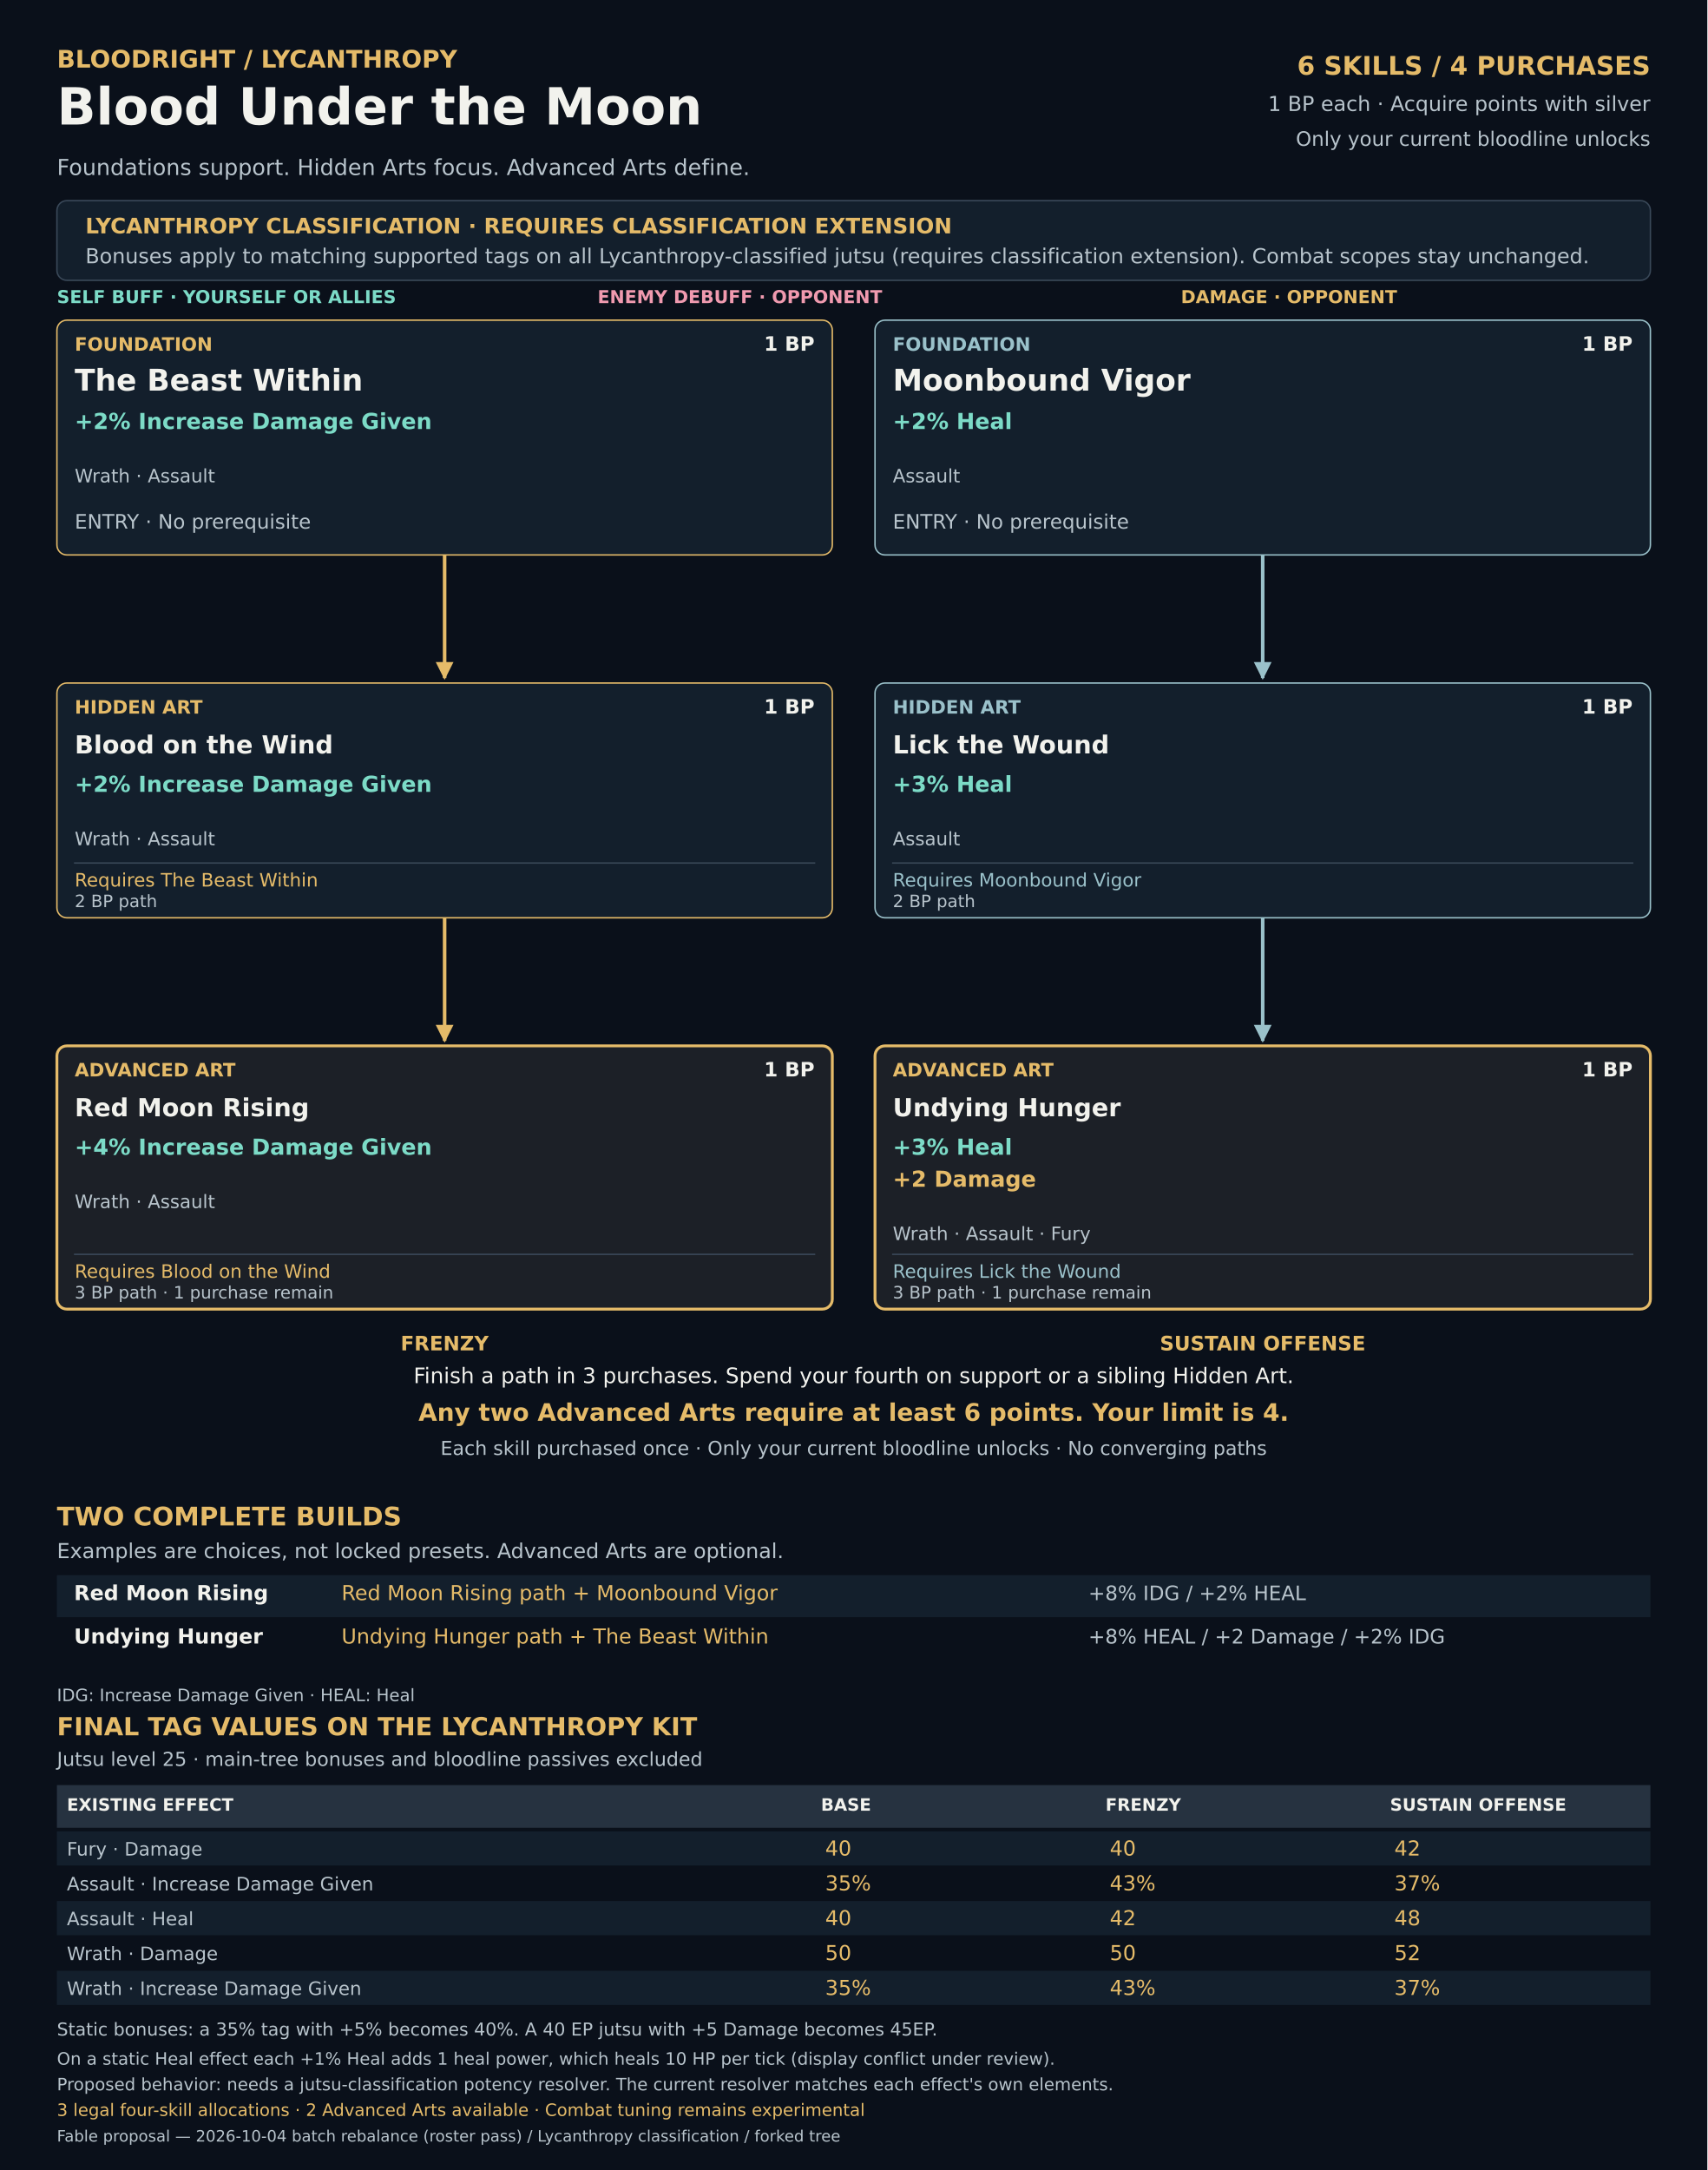
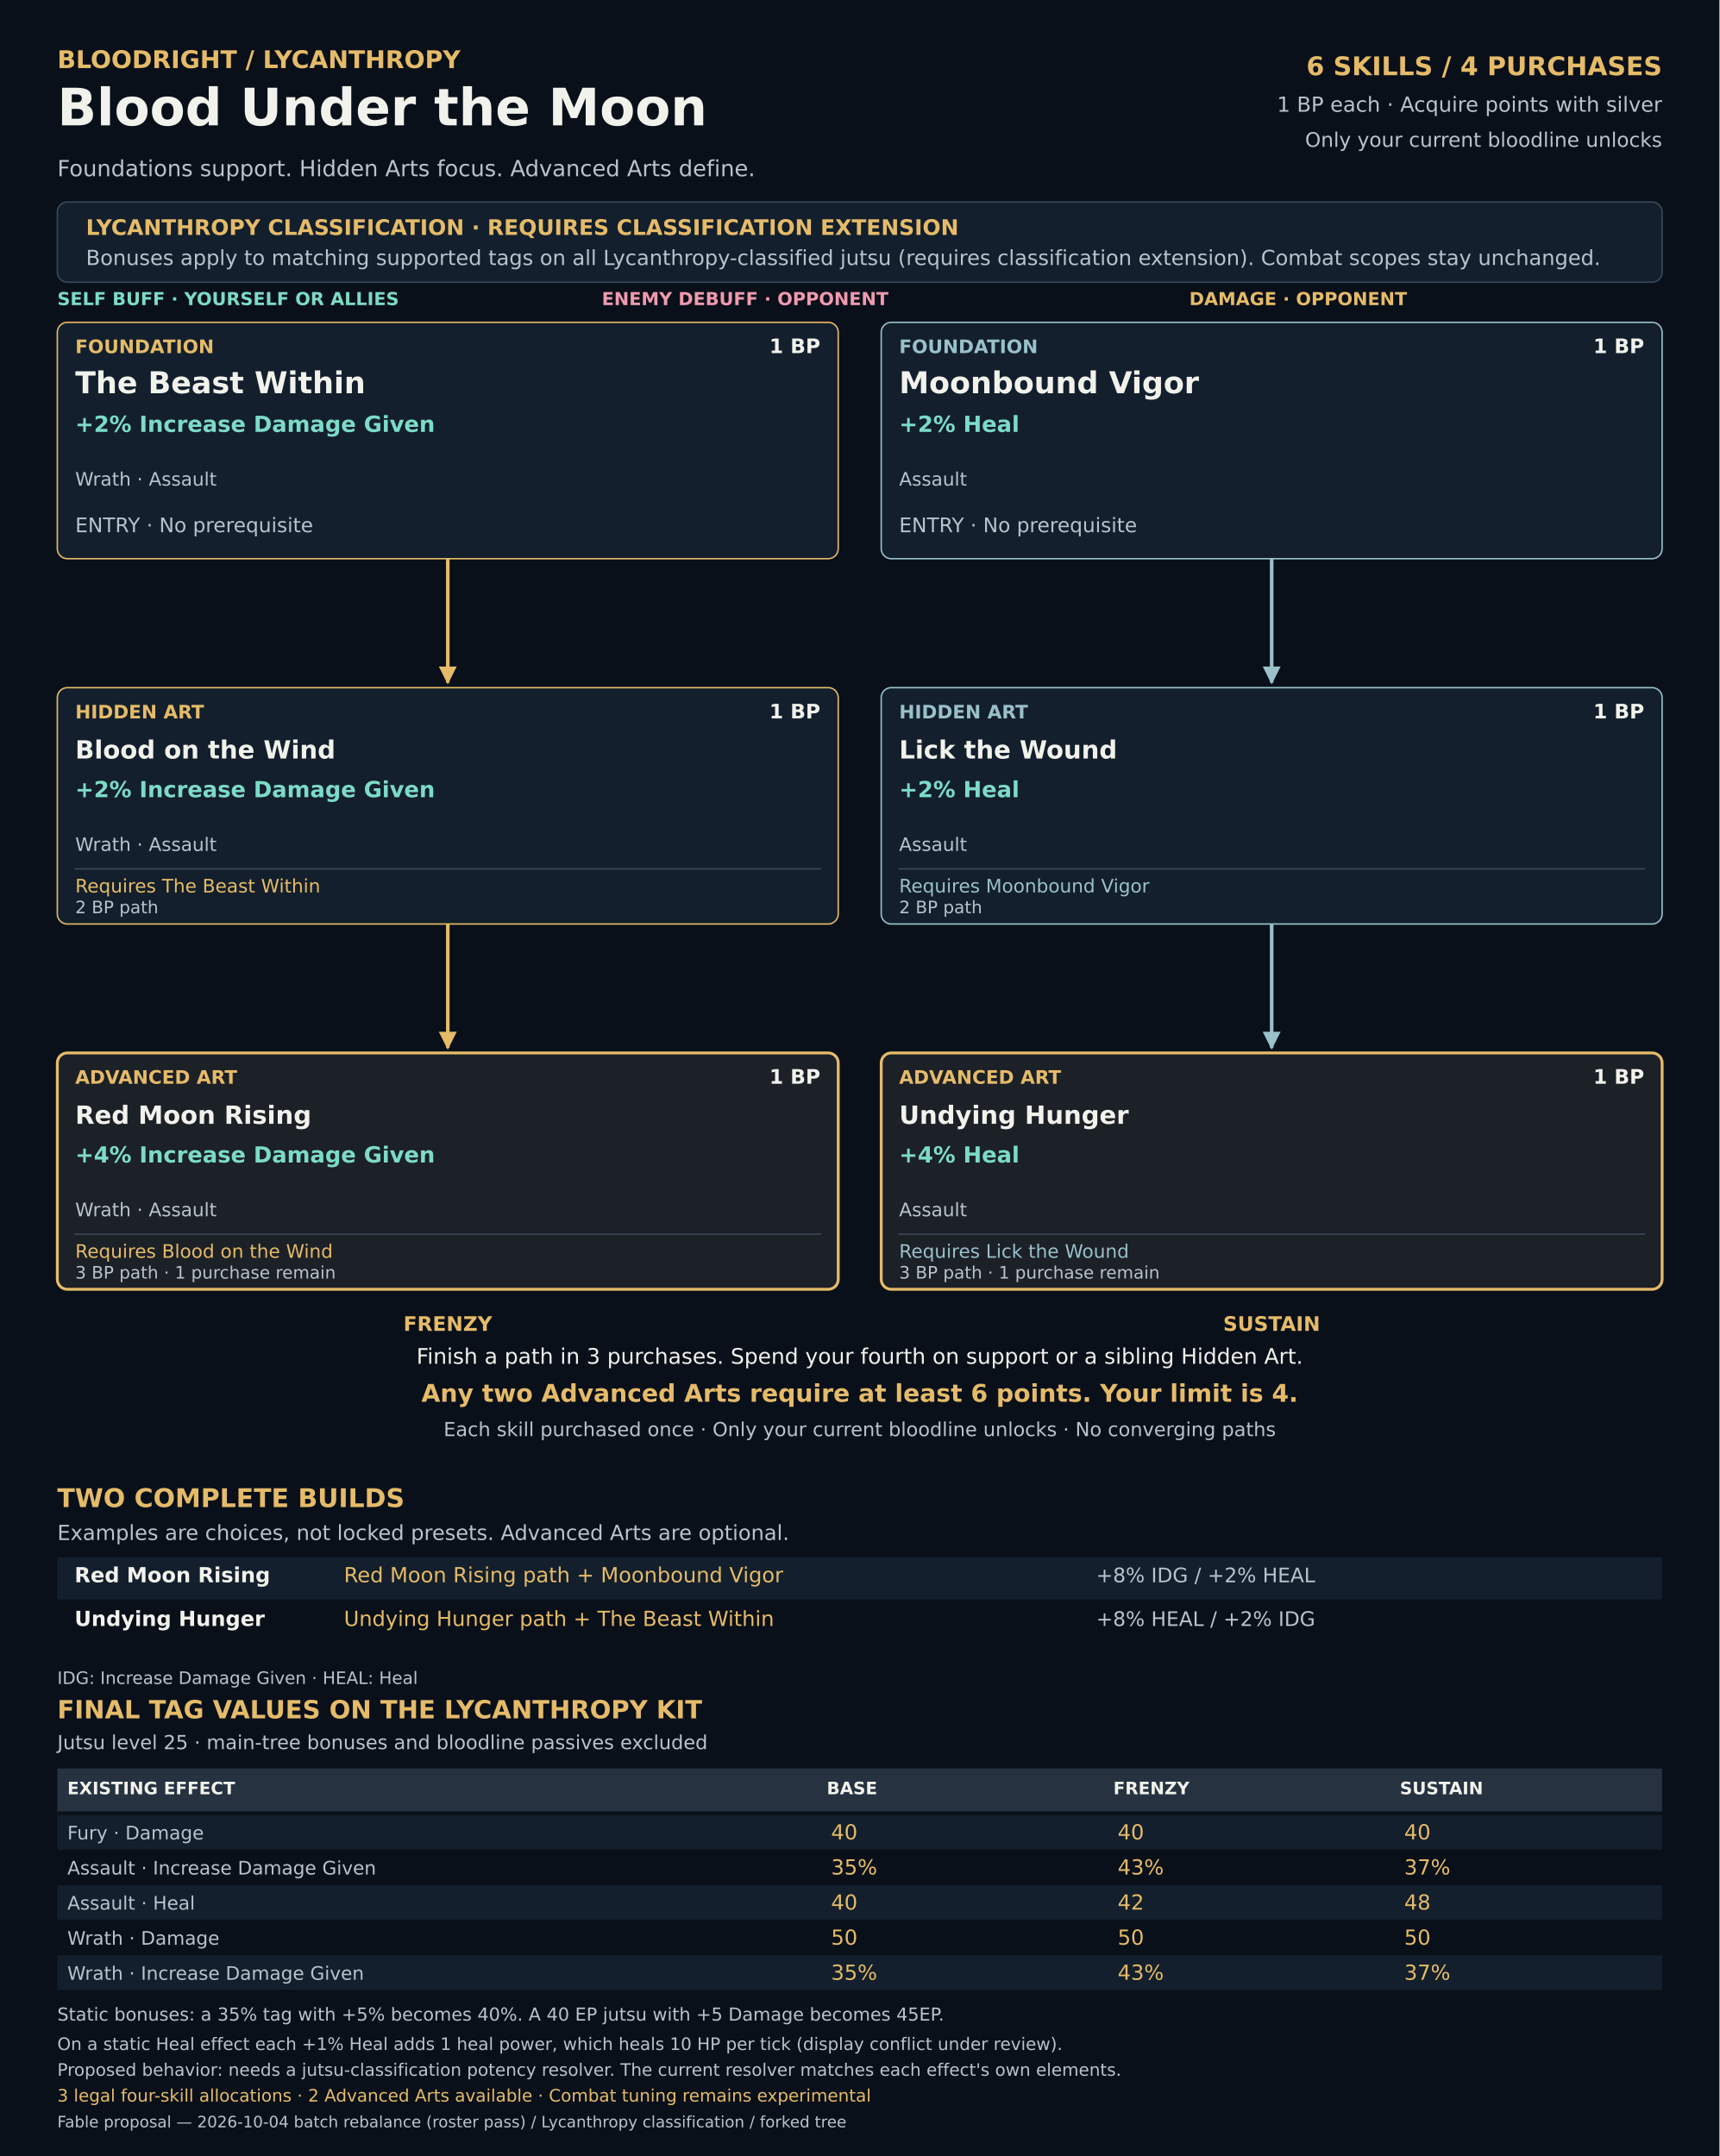
- <svg xmlns="http://www.w3.org/2000/svg" width="2400" height="3050" viewBox="0 0 2400 3050" role="img" aria-labelledby="title desc">
+ <svg xmlns="http://www.w3.org/2000/svg" width="2400" height="3010" viewBox="0 0 2400 3010" role="img" aria-labelledby="title desc">
  <defs>
    <marker id="arrow-0" viewBox="0 0 10 10" refX="9" refY="5" markerWidth="5" markerHeight="5" orient="auto">
      <path d="M0 0L10 5L0 10Z" fill="#e5bb69" />
    </marker>
    <marker id="arrow-1" viewBox="0 0 10 10" refX="9" refY="5" markerWidth="5" markerHeight="5" orient="auto">
      <path d="M0 0L10 5L0 10Z" fill="#9ac1ca" />
    </marker>
    <marker id="arrow-2" viewBox="0 0 10 10" refX="9" refY="5" markerWidth="5" markerHeight="5" orient="auto">
      <path d="M0 0L10 5L0 10Z" fill="#b8d98d" />
    </marker>
    <marker id="arrow-3" viewBox="0 0 10 10" refX="9" refY="5" markerWidth="5" markerHeight="5" orient="auto">
      <path d="M0 0L10 5L0 10Z" fill="#d9a6e0" />
    </marker>
  </defs>
  <g font-family="DejaVu Sans, sans-serif">
-     <rect x="0" y="0" width="2400" height="3050" rx="0" fill="#0a101a" />
+     <rect x="0" y="0" width="2400" height="3010" rx="0" fill="#0a101a" />
    <text x="80" y="95" font-size="34" font-weight="700" fill="#e5bb69" text-anchor="start">BLOODRIGHT / LYCANTHROPY</text>
    <text x="80" y="175" font-size="72" font-weight="700" fill="#f2f2ed" text-anchor="start">Blood Under the Moon</text>
    <text x="80" y="246" font-size="31" font-weight="400" fill="#b8c4cc" text-anchor="start">Foundations support. Hidden Arts focus. Advanced Arts define.</text>
    <text x="2320" y="105" font-size="36" font-weight="700" fill="#e5bb69" text-anchor="end">6 SKILLS  /  4 PURCHASES</text>
    <text x="2320" y="156" font-size="29" font-weight="400" fill="#b8c4cc" text-anchor="end">1 BP each · Acquire points with silver</text>
    <text x="2320" y="205" font-size="28" font-weight="400" fill="#b8c4cc" text-anchor="end">Only your current bloodline unlocks</text>
    <rect x="80" y="282" width="2240" height="112" rx="14" fill="#131f2c" stroke="#394858" stroke-width="2" />
    <text x="120" y="328" font-size="30" font-weight="700" fill="#e5bb69" text-anchor="start">LYCANTHROPY CLASSIFICATION · REQUIRES CLASSIFICATION EXTENSION</text>
    <text x="120" y="370" font-size="29" font-weight="400" fill="#b8c4cc" text-anchor="start">Bonuses apply to matching supported tags on all Lycanthropy-classified jutsu (requires classification extension). Combat scopes stay unchanged.</text>
    <text x="80" y="426" font-size="25" font-weight="700" fill="#7cdbc7" text-anchor="start">SELF BUFF · YOURSELF OR ALLIES</text>
    <text x="840" y="426" font-size="25" font-weight="700" fill="#f09aaf" text-anchor="start">ENEMY DEBUFF · OPPONENT</text>
    <text x="1660" y="426" font-size="25" font-weight="700" fill="#e5bb69" text-anchor="start">DAMAGE · OPPONENT</text>
    <path id="edge-04-05" data-from="04" data-to="05" d="M625 1290 V1463" fill="none" stroke="#e5bb69" stroke-width="5" stroke-linejoin="round" marker-end="url(#arrow-0)" />
    <path id="edge-01-04" data-from="01" data-to="04" d="M625 780 V953" fill="none" stroke="#e5bb69" stroke-width="5" stroke-linejoin="round" marker-end="url(#arrow-0)" />
    <path id="edge-07-08" data-from="07" data-to="08" d="M1775 1290 V1463" fill="none" stroke="#9ac1ca" stroke-width="5" stroke-linejoin="round" marker-end="url(#arrow-1)" />
    <path id="edge-06-07" data-from="06" data-to="07" d="M1775 780 V953" fill="none" stroke="#9ac1ca" stroke-width="5" stroke-linejoin="round" marker-end="url(#arrow-1)" />
    <g id="node-01" data-cost="1" data-prerequisites="" data-potency-classification="Lycanthropy">
      <rect x="80" y="450" width="1090" height="330" rx="14" fill="#131f2c" stroke="#e5bb69" stroke-width="2" />
      <text x="105.0" y="493" font-size="26" font-weight="700" fill="#e5bb69" text-anchor="start">FOUNDATION</text>
      <text x="1145.0" y="493" font-size="28" font-weight="700" fill="#f2f2ed" text-anchor="end">1 BP</text>
      <text x="105.0" y="549" font-size="42" font-weight="700" fill="#f2f2ed" text-anchor="start">The Beast Within</text>
      <text x="105.0" y="603" font-size="31" font-weight="700" fill="#7cdbc7" text-anchor="start">+2% Increase Damage Given</text>
      <text x="105.0" y="678" font-size="26" font-weight="400" fill="#b8c4cc" text-anchor="start">Wrath · Assault</text>
      <text x="105.0" y="743" font-size="28" font-weight="400" fill="#b8c4cc" text-anchor="start">ENTRY · No prerequisite</text>
    </g>
    <g id="node-06" data-cost="1" data-prerequisites="" data-potency-classification="Lycanthropy">
      <rect x="1230" y="450" width="1090" height="330" rx="14" fill="#131f2c" stroke="#9ac1ca" stroke-width="2" />
      <text x="1255.0" y="493" font-size="26" font-weight="700" fill="#9ac1ca" text-anchor="start">FOUNDATION</text>
      <text x="2295.0" y="493" font-size="28" font-weight="700" fill="#f2f2ed" text-anchor="end">1 BP</text>
      <text x="1255.0" y="549" font-size="42" font-weight="700" fill="#f2f2ed" text-anchor="start">Moonbound Vigor</text>
      <text x="1255.0" y="603" font-size="31" font-weight="700" fill="#7cdbc7" text-anchor="start">+2% Heal</text>
      <text x="1255.0" y="678" font-size="26" font-weight="400" fill="#b8c4cc" text-anchor="start">Assault</text>
      <text x="1255.0" y="743" font-size="28" font-weight="400" fill="#b8c4cc" text-anchor="start">ENTRY · No prerequisite</text>
    </g>
    <g id="node-04" data-cost="1" data-prerequisites="01" data-potency-classification="Lycanthropy">
      <rect x="80" y="960" width="1090" height="330" rx="14" fill="#131f2c" stroke="#e5bb69" stroke-width="2" />
      <text x="105.0" y="1003" font-size="26" font-weight="700" fill="#e5bb69" text-anchor="start">HIDDEN ART</text>
      <text x="1145.0" y="1003" font-size="28" font-weight="700" fill="#f2f2ed" text-anchor="end">1 BP</text>
      <text x="105.0" y="1059" font-size="35" font-weight="700" fill="#f2f2ed" text-anchor="start">Blood on the Wind</text>
      <text x="105.0" y="1113" font-size="31" font-weight="700" fill="#7cdbc7" text-anchor="start">+2% Increase Damage Given</text>
      <text x="105.0" y="1188" font-size="26" font-weight="400" fill="#b8c4cc" text-anchor="start">Wrath · Assault</text>
      <path d="M104 1213 L1146 1213" fill="none" stroke="#394858" stroke-width="2" />
      <text x="105.0" y="1246" font-size="26" font-weight="400" fill="#e5bb69" text-anchor="start">Requires The Beast Within</text>
      <text x="105.0" y="1275" font-size="24" font-weight="400" fill="#b8c4cc" text-anchor="start">2 BP path</text>
    </g>
    <g id="node-07" data-cost="1" data-prerequisites="06" data-potency-classification="Lycanthropy">
      <rect x="1230" y="960" width="1090" height="330" rx="14" fill="#131f2c" stroke="#9ac1ca" stroke-width="2" />
      <text x="1255.0" y="1003" font-size="26" font-weight="700" fill="#9ac1ca" text-anchor="start">HIDDEN ART</text>
      <text x="2295.0" y="1003" font-size="28" font-weight="700" fill="#f2f2ed" text-anchor="end">1 BP</text>
      <text x="1255.0" y="1059" font-size="35" font-weight="700" fill="#f2f2ed" text-anchor="start">Lick the Wound</text>
-       <text x="1255.0" y="1113" font-size="31" font-weight="700" fill="#7cdbc7" text-anchor="start">+3% Heal</text>
+       <text x="1255.0" y="1113" font-size="31" font-weight="700" fill="#7cdbc7" text-anchor="start">+2% Heal</text>
      <text x="1255.0" y="1188" font-size="26" font-weight="400" fill="#b8c4cc" text-anchor="start">Assault</text>
      <path d="M1254 1213 L2296 1213" fill="none" stroke="#394858" stroke-width="2" />
      <text x="1255.0" y="1246" font-size="26" font-weight="400" fill="#9ac1ca" text-anchor="start">Requires Moonbound Vigor</text>
      <text x="1255.0" y="1275" font-size="24" font-weight="400" fill="#b8c4cc" text-anchor="start">2 BP path</text>
    </g>
    <g id="node-05" data-cost="1" data-prerequisites="04" data-potency-classification="Lycanthropy">
-       <rect x="80" y="1470" width="1090" height="370" rx="14" fill="#1c2027" stroke="#e5bb69" stroke-width="4" />
+       <rect x="80" y="1470" width="1090" height="330" rx="14" fill="#1c2027" stroke="#e5bb69" stroke-width="4" />
      <text x="105.0" y="1513" font-size="26" font-weight="700" fill="#e5bb69" text-anchor="start">ADVANCED ART</text>
      <text x="1145.0" y="1513" font-size="28" font-weight="700" fill="#f2f2ed" text-anchor="end">1 BP</text>
      <text x="105.0" y="1569" font-size="35" font-weight="700" fill="#f2f2ed" text-anchor="start">Red Moon Rising</text>
      <text x="105.0" y="1623" font-size="31" font-weight="700" fill="#7cdbc7" text-anchor="start">+4% Increase Damage Given</text>
      <text x="105.0" y="1698" font-size="26" font-weight="400" fill="#b8c4cc" text-anchor="start">Wrath · Assault</text>
-       <path d="M104 1763 L1146 1763" fill="none" stroke="#394858" stroke-width="2" />
-       <text x="105.0" y="1796" font-size="26" font-weight="400" fill="#e5bb69" text-anchor="start">Requires Blood on the Wind</text>
-       <text x="105.0" y="1825" font-size="24" font-weight="400" fill="#b8c4cc" text-anchor="start">3 BP path · 1 purchase remain</text>
+       <path d="M104 1723 L1146 1723" fill="none" stroke="#394858" stroke-width="2" />
+       <text x="105.0" y="1756" font-size="26" font-weight="400" fill="#e5bb69" text-anchor="start">Requires Blood on the Wind</text>
+       <text x="105.0" y="1785" font-size="24" font-weight="400" fill="#b8c4cc" text-anchor="start">3 BP path · 1 purchase remain</text>
    </g>
    <g id="node-08" data-cost="1" data-prerequisites="07" data-potency-classification="Lycanthropy">
-       <rect x="1230" y="1470" width="1090" height="370" rx="14" fill="#1c2027" stroke="#e5bb69" stroke-width="4" />
+       <rect x="1230" y="1470" width="1090" height="330" rx="14" fill="#1c2027" stroke="#e5bb69" stroke-width="4" />
      <text x="1255.0" y="1513" font-size="26" font-weight="700" fill="#e5bb69" text-anchor="start">ADVANCED ART</text>
      <text x="2295.0" y="1513" font-size="28" font-weight="700" fill="#f2f2ed" text-anchor="end">1 BP</text>
      <text x="1255.0" y="1569" font-size="35" font-weight="700" fill="#f2f2ed" text-anchor="start">Undying Hunger</text>
-       <text x="1255.0" y="1623" font-size="31" font-weight="700" fill="#7cdbc7" text-anchor="start">+3% Heal</text>
-       <text x="1255.0" y="1668" font-size="31" font-weight="700" fill="#e5bb69" text-anchor="start">+2 Damage</text>
-       <text x="1255.0" y="1743" font-size="26" font-weight="400" fill="#b8c4cc" text-anchor="start">Wrath · Assault · Fury</text>
-       <path d="M1254 1763 L2296 1763" fill="none" stroke="#394858" stroke-width="2" />
-       <text x="1255.0" y="1796" font-size="26" font-weight="400" fill="#9ac1ca" text-anchor="start">Requires Lick the Wound</text>
-       <text x="1255.0" y="1825" font-size="24" font-weight="400" fill="#b8c4cc" text-anchor="start">3 BP path · 1 purchase remain</text>
+       <text x="1255.0" y="1623" font-size="31" font-weight="700" fill="#7cdbc7" text-anchor="start">+4% Heal</text>
+       <text x="1255.0" y="1698" font-size="26" font-weight="400" fill="#b8c4cc" text-anchor="start">Assault</text>
+       <path d="M1254 1723 L2296 1723" fill="none" stroke="#394858" stroke-width="2" />
+       <text x="1255.0" y="1756" font-size="26" font-weight="400" fill="#9ac1ca" text-anchor="start">Requires Lick the Wound</text>
+       <text x="1255.0" y="1785" font-size="24" font-weight="400" fill="#b8c4cc" text-anchor="start">3 BP path · 1 purchase remain</text>
    </g>
-     <text x="625.0" y="1898" font-size="28" font-weight="700" fill="#e5bb69" text-anchor="middle">FRENZY</text>
-     <text x="1775.0" y="1898" font-size="28" font-weight="700" fill="#e5bb69" text-anchor="middle">SUSTAIN OFFENSE</text>
-     <text x="1200.0" y="1944" font-size="30" font-weight="400" fill="#f2f2ed" text-anchor="middle">Finish a path in 3 purchases. Spend your fourth on support or a sibling Hidden Art.</text>
-     <text x="1200.0" y="1997" font-size="34" font-weight="700" fill="#e5bb69" text-anchor="middle">Any two Advanced Arts require at least 6 points. Your limit is 4.</text>
-     <text x="1200.0" y="2045" font-size="27" font-weight="400" fill="#b8c4cc" text-anchor="middle">Each skill purchased once · Only your current bloodline unlocks · No converging paths</text>
-     <text x="80" y="2144" font-size="36" font-weight="700" fill="#e5bb69" text-anchor="start">TWO COMPLETE BUILDS</text>
-     <text x="80" y="2190" font-size="29" font-weight="400" fill="#b8c4cc" text-anchor="start">Examples are choices, not locked presets. Advanced Arts are optional.</text>
-     <rect x="80" y="2214" width="2240" height="59" rx="0" fill="#131f2c" />
-     <text x="104" y="2249" font-size="29" font-weight="700" fill="#f2f2ed" text-anchor="start">Red Moon Rising</text>
-     <text x="480" y="2249" font-size="29" font-weight="400" fill="#e5bb69" text-anchor="start">Red Moon Rising path + Moonbound Vigor</text>
-     <text x="1530" y="2249" font-size="28" font-weight="400" fill="#b8c4cc" text-anchor="start">+8% IDG / +2% HEAL</text>
-     <rect x="80" y="2275" width="2240" height="59" rx="0" fill="#0a101a" />
-     <text x="104" y="2310" font-size="29" font-weight="700" fill="#f2f2ed" text-anchor="start">Undying Hunger</text>
-     <text x="480" y="2310" font-size="29" font-weight="400" fill="#e5bb69" text-anchor="start">Undying Hunger path + The Beast Within</text>
-     <text x="1530" y="2310" font-size="28" font-weight="400" fill="#b8c4cc" text-anchor="start">+8% HEAL / +2 Damage / +2% IDG</text>
-     <text x="80" y="2391" font-size="24" font-weight="400" fill="#b8c4cc" text-anchor="start">IDG: Increase Damage Given · HEAL: Heal</text>
-     <text x="80" y="2439" font-size="35" font-weight="700" fill="#e5bb69" text-anchor="start">FINAL TAG VALUES ON THE LYCANTHROPY KIT</text>
-     <text x="80" y="2482" font-size="27" font-weight="400" fill="#b8c4cc" text-anchor="start">Jutsu level 25 · main-tree bonuses and bloodline passives excluded</text>
-     <rect x="80" y="2509" width="2240" height="60" rx="0" fill="#263240" />
-     <text x="94" y="2545" font-size="24" font-weight="700" fill="#f2f2ed" text-anchor="start">EXISTING EFFECT</text>
-     <text x="1154.0" y="2545" font-size="24" font-weight="700" fill="#f2f2ed" text-anchor="start">BASE</text>
-     <text x="1554.0" y="2545" font-size="24" font-weight="700" fill="#f2f2ed" text-anchor="start">FRENZY</text>
-     <text x="1954.0" y="2545" font-size="24" font-weight="700" fill="#f2f2ed" text-anchor="start">SUSTAIN OFFENSE</text>
-     <rect x="80" y="2574" width="2240" height="48" rx="0" fill="#131f2c" />
-     <text x="94" y="2608" font-size="26" font-weight="400" fill="#b8c4cc" text-anchor="start">Fury · Damage</text>
-     <text x="1160.0" y="2608" font-size="29" font-weight="400" fill="#e5bb69" text-anchor="start">40</text>
-     <text x="1560.0" y="2608" font-size="29" font-weight="400" fill="#e5bb69" text-anchor="start">40</text>
-     <text x="1960.0" y="2608" font-size="29" font-weight="400" fill="#e5bb69" text-anchor="start">42</text>
-     <text x="94" y="2657" font-size="26" font-weight="400" fill="#b8c4cc" text-anchor="start">Assault · Increase Damage Given</text>
-     <text x="1160.0" y="2657" font-size="29" font-weight="400" fill="#e5bb69" text-anchor="start">35%</text>
-     <text x="1560.0" y="2657" font-size="29" font-weight="400" fill="#e5bb69" text-anchor="start">43%</text>
-     <text x="1960.0" y="2657" font-size="29" font-weight="400" fill="#e5bb69" text-anchor="start">37%</text>
-     <rect x="80" y="2672" width="2240" height="48" rx="0" fill="#131f2c" />
-     <text x="94" y="2706" font-size="26" font-weight="400" fill="#b8c4cc" text-anchor="start">Assault · Heal</text>
-     <text x="1160.0" y="2706" font-size="29" font-weight="400" fill="#e5bb69" text-anchor="start">40</text>
-     <text x="1560.0" y="2706" font-size="29" font-weight="400" fill="#e5bb69" text-anchor="start">42</text>
-     <text x="1960.0" y="2706" font-size="29" font-weight="400" fill="#e5bb69" text-anchor="start">48</text>
-     <text x="94" y="2755" font-size="26" font-weight="400" fill="#b8c4cc" text-anchor="start">Wrath · Damage</text>
-     <text x="1160.0" y="2755" font-size="29" font-weight="400" fill="#e5bb69" text-anchor="start">50</text>
-     <text x="1560.0" y="2755" font-size="29" font-weight="400" fill="#e5bb69" text-anchor="start">50</text>
-     <text x="1960.0" y="2755" font-size="29" font-weight="400" fill="#e5bb69" text-anchor="start">52</text>
-     <rect x="80" y="2770" width="2240" height="48" rx="0" fill="#131f2c" />
-     <text x="94" y="2804" font-size="26" font-weight="400" fill="#b8c4cc" text-anchor="start">Wrath · Increase Damage Given</text>
-     <text x="1160.0" y="2804" font-size="29" font-weight="400" fill="#e5bb69" text-anchor="start">35%</text>
-     <text x="1560.0" y="2804" font-size="29" font-weight="400" fill="#e5bb69" text-anchor="start">43%</text>
-     <text x="1960.0" y="2804" font-size="29" font-weight="400" fill="#e5bb69" text-anchor="start">37%</text>
-     <text x="80" y="2861" font-size="25" font-weight="400" fill="#b8c4cc" text-anchor="start">Static bonuses: a 35% tag with +5% becomes 40%. A 40 EP jutsu with +5 Damage becomes 45EP.</text>
-     <text x="80" y="2902" font-size="24" font-weight="400" fill="#b8c4cc" text-anchor="start">On a static Heal effect each +1% Heal adds 1 heal power, which heals 10 HP per tick (display conflict under review).</text>
-     <text x="80" y="2938" font-size="24" font-weight="400" fill="#b8c4cc" text-anchor="start">Proposed behavior: needs a jutsu-classification potency resolver. The current resolver matches each effect's own elements.</text>
-     <text x="80" y="2974" font-size="24" font-weight="400" fill="#e5bb69" text-anchor="start">3 legal four-skill allocations · 2 Advanced Arts available · Combat tuning remains experimental</text>
-     <text x="80" y="3010" font-size="22" font-weight="400" fill="#b8c4cc" text-anchor="start">Fable proposal — 2026-10-04 batch rebalance (roster pass) / Lycanthropy classification / forked tree</text>
+     <text x="625.0" y="1858" font-size="28" font-weight="700" fill="#e5bb69" text-anchor="middle">FRENZY</text>
+     <text x="1775.0" y="1858" font-size="28" font-weight="700" fill="#e5bb69" text-anchor="middle">SUSTAIN</text>
+     <text x="1200.0" y="1904" font-size="30" font-weight="400" fill="#f2f2ed" text-anchor="middle">Finish a path in 3 purchases. Spend your fourth on support or a sibling Hidden Art.</text>
+     <text x="1200.0" y="1957" font-size="34" font-weight="700" fill="#e5bb69" text-anchor="middle">Any two Advanced Arts require at least 6 points. Your limit is 4.</text>
+     <text x="1200.0" y="2005" font-size="27" font-weight="400" fill="#b8c4cc" text-anchor="middle">Each skill purchased once · Only your current bloodline unlocks · No converging paths</text>
+     <text x="80" y="2104" font-size="36" font-weight="700" fill="#e5bb69" text-anchor="start">TWO COMPLETE BUILDS</text>
+     <text x="80" y="2150" font-size="29" font-weight="400" fill="#b8c4cc" text-anchor="start">Examples are choices, not locked presets. Advanced Arts are optional.</text>
+     <rect x="80" y="2174" width="2240" height="59" rx="0" fill="#131f2c" />
+     <text x="104" y="2209" font-size="29" font-weight="700" fill="#f2f2ed" text-anchor="start">Red Moon Rising</text>
+     <text x="480" y="2209" font-size="29" font-weight="400" fill="#e5bb69" text-anchor="start">Red Moon Rising path + Moonbound Vigor</text>
+     <text x="1530" y="2209" font-size="28" font-weight="400" fill="#b8c4cc" text-anchor="start">+8% IDG / +2% HEAL</text>
+     <rect x="80" y="2235" width="2240" height="59" rx="0" fill="#0a101a" />
+     <text x="104" y="2270" font-size="29" font-weight="700" fill="#f2f2ed" text-anchor="start">Undying Hunger</text>
+     <text x="480" y="2270" font-size="29" font-weight="400" fill="#e5bb69" text-anchor="start">Undying Hunger path + The Beast Within</text>
+     <text x="1530" y="2270" font-size="28" font-weight="400" fill="#b8c4cc" text-anchor="start">+8% HEAL / +2% IDG</text>
+     <text x="80" y="2351" font-size="24" font-weight="400" fill="#b8c4cc" text-anchor="start">IDG: Increase Damage Given · HEAL: Heal</text>
+     <text x="80" y="2399" font-size="35" font-weight="700" fill="#e5bb69" text-anchor="start">FINAL TAG VALUES ON THE LYCANTHROPY KIT</text>
+     <text x="80" y="2442" font-size="27" font-weight="400" fill="#b8c4cc" text-anchor="start">Jutsu level 25 · main-tree bonuses and bloodline passives excluded</text>
+     <rect x="80" y="2469" width="2240" height="60" rx="0" fill="#263240" />
+     <text x="94" y="2505" font-size="24" font-weight="700" fill="#f2f2ed" text-anchor="start">EXISTING EFFECT</text>
+     <text x="1154.0" y="2505" font-size="24" font-weight="700" fill="#f2f2ed" text-anchor="start">BASE</text>
+     <text x="1554.0" y="2505" font-size="24" font-weight="700" fill="#f2f2ed" text-anchor="start">FRENZY</text>
+     <text x="1954.0" y="2505" font-size="24" font-weight="700" fill="#f2f2ed" text-anchor="start">SUSTAIN</text>
+     <rect x="80" y="2534" width="2240" height="48" rx="0" fill="#131f2c" />
+     <text x="94" y="2568" font-size="26" font-weight="400" fill="#b8c4cc" text-anchor="start">Fury · Damage</text>
+     <text x="1160.0" y="2568" font-size="29" font-weight="400" fill="#e5bb69" text-anchor="start">40</text>
+     <text x="1560.0" y="2568" font-size="29" font-weight="400" fill="#e5bb69" text-anchor="start">40</text>
+     <text x="1960.0" y="2568" font-size="29" font-weight="400" fill="#e5bb69" text-anchor="start">40</text>
+     <text x="94" y="2617" font-size="26" font-weight="400" fill="#b8c4cc" text-anchor="start">Assault · Increase Damage Given</text>
+     <text x="1160.0" y="2617" font-size="29" font-weight="400" fill="#e5bb69" text-anchor="start">35%</text>
+     <text x="1560.0" y="2617" font-size="29" font-weight="400" fill="#e5bb69" text-anchor="start">43%</text>
+     <text x="1960.0" y="2617" font-size="29" font-weight="400" fill="#e5bb69" text-anchor="start">37%</text>
+     <rect x="80" y="2632" width="2240" height="48" rx="0" fill="#131f2c" />
+     <text x="94" y="2666" font-size="26" font-weight="400" fill="#b8c4cc" text-anchor="start">Assault · Heal</text>
+     <text x="1160.0" y="2666" font-size="29" font-weight="400" fill="#e5bb69" text-anchor="start">40</text>
+     <text x="1560.0" y="2666" font-size="29" font-weight="400" fill="#e5bb69" text-anchor="start">42</text>
+     <text x="1960.0" y="2666" font-size="29" font-weight="400" fill="#e5bb69" text-anchor="start">48</text>
+     <text x="94" y="2715" font-size="26" font-weight="400" fill="#b8c4cc" text-anchor="start">Wrath · Damage</text>
+     <text x="1160.0" y="2715" font-size="29" font-weight="400" fill="#e5bb69" text-anchor="start">50</text>
+     <text x="1560.0" y="2715" font-size="29" font-weight="400" fill="#e5bb69" text-anchor="start">50</text>
+     <text x="1960.0" y="2715" font-size="29" font-weight="400" fill="#e5bb69" text-anchor="start">50</text>
+     <rect x="80" y="2730" width="2240" height="48" rx="0" fill="#131f2c" />
+     <text x="94" y="2764" font-size="26" font-weight="400" fill="#b8c4cc" text-anchor="start">Wrath · Increase Damage Given</text>
+     <text x="1160.0" y="2764" font-size="29" font-weight="400" fill="#e5bb69" text-anchor="start">35%</text>
+     <text x="1560.0" y="2764" font-size="29" font-weight="400" fill="#e5bb69" text-anchor="start">43%</text>
+     <text x="1960.0" y="2764" font-size="29" font-weight="400" fill="#e5bb69" text-anchor="start">37%</text>
+     <text x="80" y="2821" font-size="25" font-weight="400" fill="#b8c4cc" text-anchor="start">Static bonuses: a 35% tag with +5% becomes 40%. A 40 EP jutsu with +5 Damage becomes 45EP.</text>
+     <text x="80" y="2862" font-size="24" font-weight="400" fill="#b8c4cc" text-anchor="start">On a static Heal effect each +1% Heal adds 1 heal power, which heals 10 HP per tick (display conflict under review).</text>
+     <text x="80" y="2898" font-size="24" font-weight="400" fill="#b8c4cc" text-anchor="start">Proposed behavior: needs a jutsu-classification potency resolver. The current resolver matches each effect's own elements.</text>
+     <text x="80" y="2934" font-size="24" font-weight="400" fill="#e5bb69" text-anchor="start">3 legal four-skill allocations · 2 Advanced Arts available · Combat tuning remains experimental</text>
+     <text x="80" y="2970" font-size="22" font-weight="400" fill="#b8c4cc" text-anchor="start">Fable proposal — 2026-10-04 batch rebalance (roster pass) / Lycanthropy classification / forked tree</text>
  </g>
</svg>
